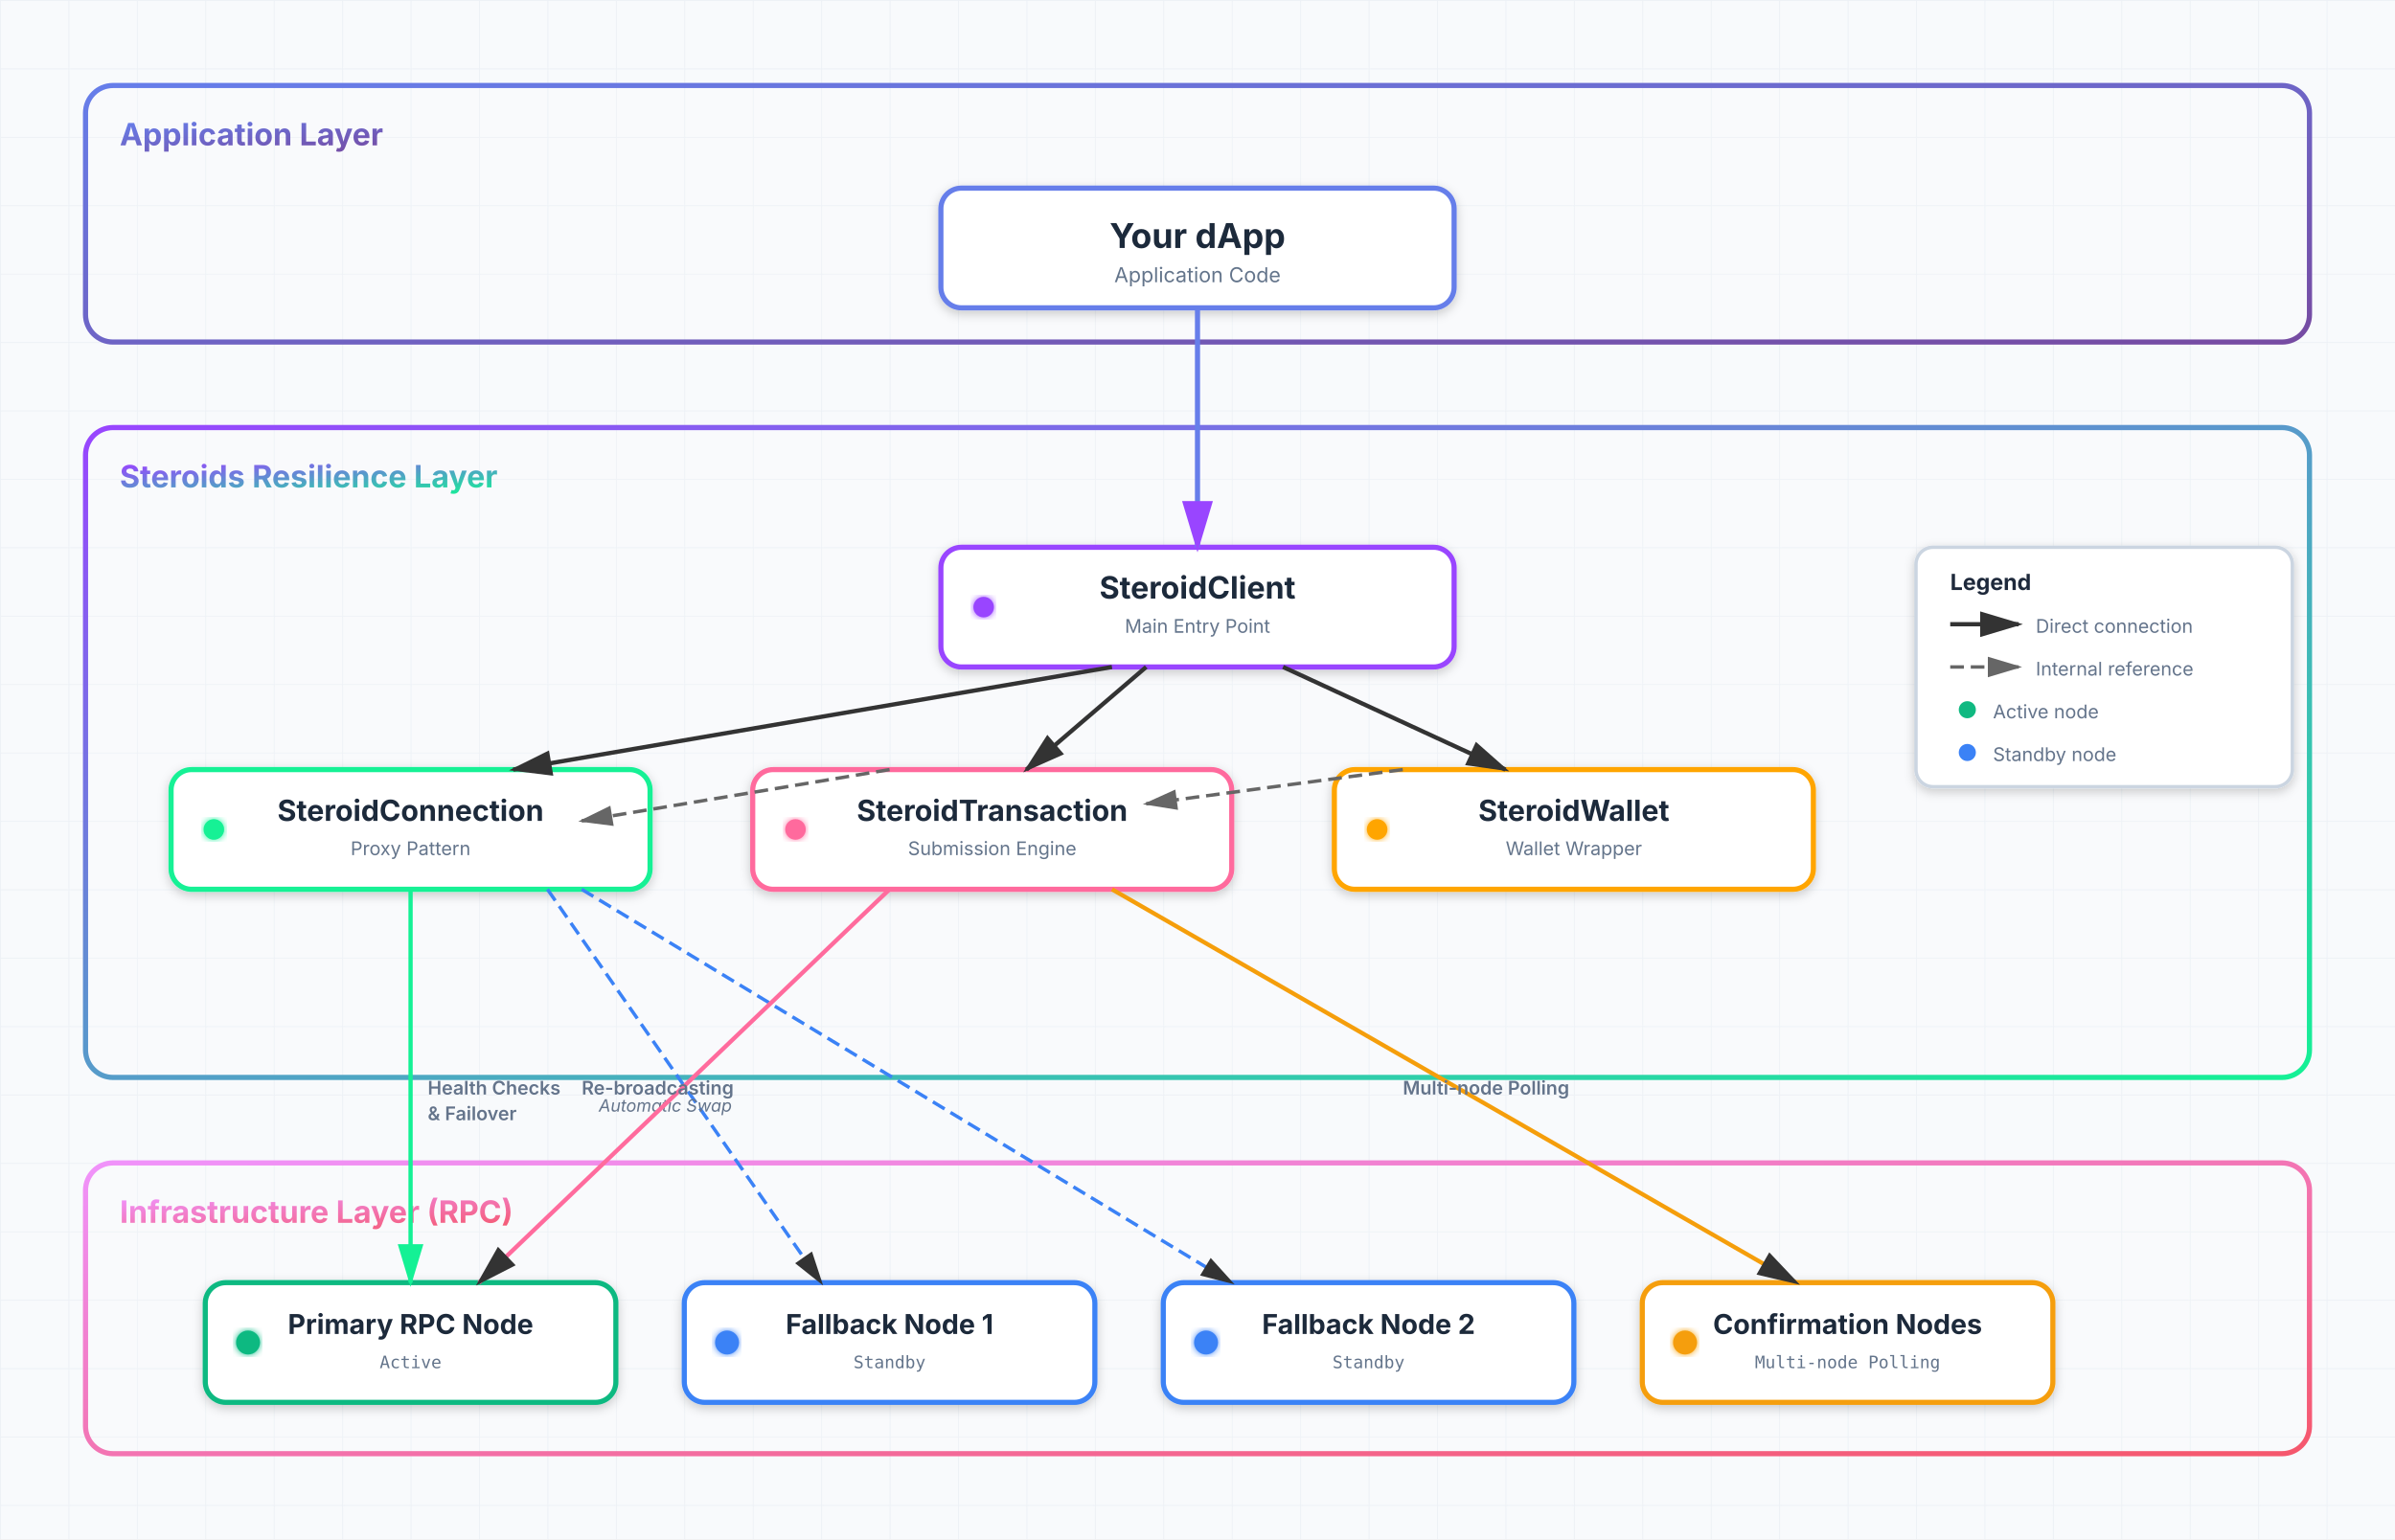
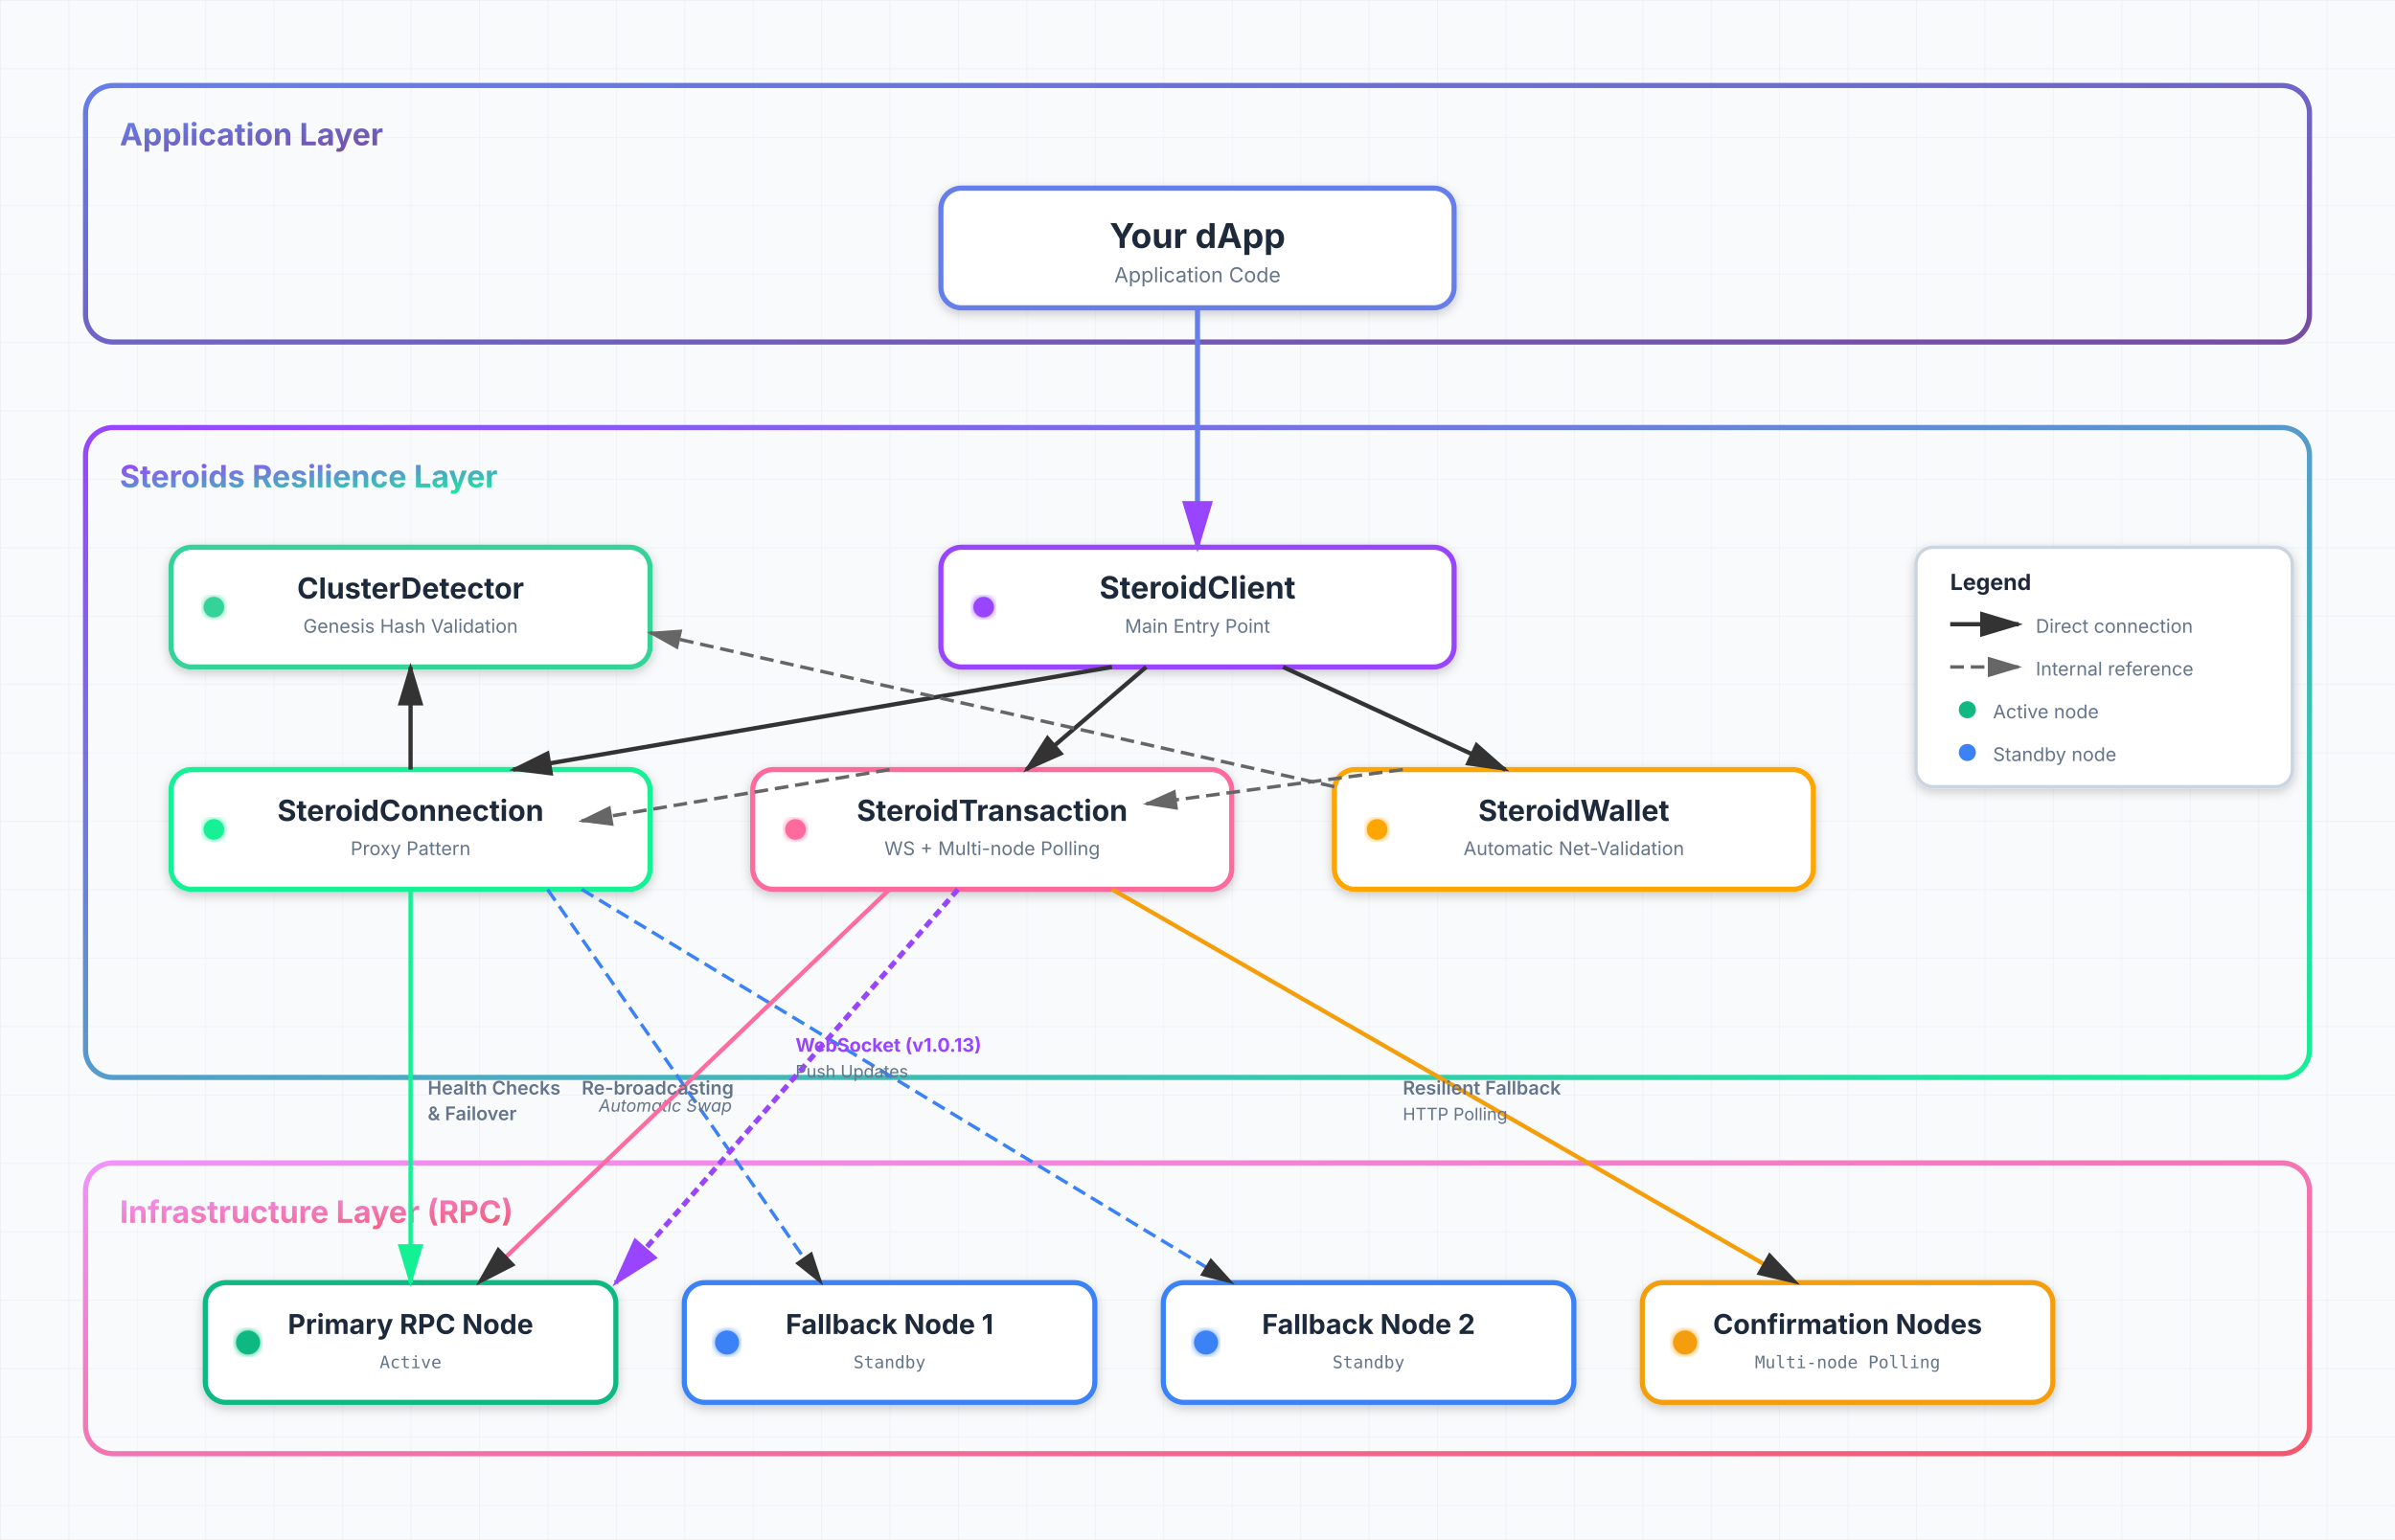
<svg xmlns="http://www.w3.org/2000/svg" viewBox="0 0 1400 900">
  <defs>
    <linearGradient id="appGrad" x1="0%" y1="0%" x2="100%" y2="100%">
      <stop offset="0%" style="stop-color:#667eea;stop-opacity:1" />
      <stop offset="100%" style="stop-color:#764ba2;stop-opacity:1" />
    </linearGradient>
    <linearGradient id="steroidsGrad" x1="0%" y1="0%" x2="100%" y2="100%">
      <stop offset="0%" style="stop-color:#9945FF;stop-opacity:1" />
      <stop offset="100%" style="stop-color:#14F195;stop-opacity:1" />
    </linearGradient>
    <linearGradient id="infraGrad" x1="0%" y1="0%" x2="100%" y2="100%">
      <stop offset="0%" style="stop-color:#f093fb;stop-opacity:1" />
      <stop offset="100%" style="stop-color:#f5576c;stop-opacity:1" />
    </linearGradient>
    <marker id="arrowSolid" markerWidth="10" markerHeight="10" refX="9" refY="3" orient="auto">
      <polygon points="0 0, 10 3, 0 6" fill="#333333" />
    </marker>
    <marker id="arrowDashed" markerWidth="10" markerHeight="10" refX="9" refY="3" orient="auto">
      <polygon points="0 0, 10 3, 0 6" fill="#666666" />
    </marker>
    <marker id="arrowGreen" markerWidth="10" markerHeight="10" refX="9" refY="3" orient="auto">
      <polygon points="0 0, 10 3, 0 6" fill="#14F195" />
    </marker>
    <marker id="arrowPurple" markerWidth="10" markerHeight="10" refX="9" refY="3" orient="auto">
      <polygon points="0 0, 10 3, 0 6" fill="#9945FF" />
    </marker>
    <filter id="shadow" x="-50%" y="-50%" width="200%" height="200%">
      <feGaussianBlur in="SourceAlpha" stdDeviation="3" />
      <feOffset dx="0" dy="2" result="offsetblur" />
      <feComponentTransfer>
        <feFuncA type="linear" slope="0.2" />
      </feComponentTransfer>
      <feMerge>
        <feMergeNode />
        <feMergeNode in="SourceGraphic" />
      </feMerge>
    </filter>
    <filter id="glow">
      <feGaussianBlur stdDeviation="2" result="coloredBlur" />
      <feMerge>
        <feMergeNode in="coloredBlur" />
        <feMergeNode in="SourceGraphic" />
      </feMerge>
    </filter>
  </defs>
  <rect width="1400" height="900" fill="#F8FAFC" />
  <pattern id="grid" width="40" height="40" patternUnits="userSpaceOnUse">
    <path d="M 40 0 L 0 0 0 40" fill="none" stroke="#E2E8F0" stroke-width="1" opacity="0.5" />
  </pattern>
  <rect width="1400" height="900" fill="url(#grid)" />
  <g id="application-layer">
    <rect x="50" y="50" width="1300" height="150" rx="16" fill="#FFFFFF" stroke="url(#appGrad)" stroke-width="3" opacity="0.1" />
    <rect x="50" y="50" width="1300" height="150" rx="16" fill="none" stroke="url(#appGrad)" stroke-width="3" />
    <text x="70" y="85" font-family="'SF Pro Display', system-ui, sans-serif" font-size="18" font-weight="700" fill="url(#appGrad)">
      Application Layer
    </text>
    <g id="app-node" filter="url(#shadow)">
      <rect x="550" y="110" width="300" height="70" rx="12" fill="#FFFFFF" stroke="#667eea" stroke-width="3" />
      <text x="700" y="145" font-family="'SF Pro Display', system-ui, sans-serif" font-size="20" font-weight="700" fill="#1E293B" text-anchor="middle">
        Your dApp
      </text>
      <text x="700" y="165" font-family="'SF Pro Text', system-ui, sans-serif" font-size="12" fill="#64748B" text-anchor="middle">
        Application Code
      </text>
    </g>
  </g>
  <g id="steroids-layer">
    <rect x="50" y="250" width="1300" height="380" rx="16" fill="#FFFFFF" stroke="url(#steroidsGrad)" stroke-width="3" opacity="0.1" />
    <rect x="50" y="250" width="1300" height="380" rx="16" fill="none" stroke="url(#steroidsGrad)" stroke-width="3" />
    <text x="70" y="285" font-family="'SF Pro Display', system-ui, sans-serif" font-size="18" font-weight="700" fill="url(#steroidsGrad)">
      Steroids Resilience Layer
    </text>
    <g id="client-node" filter="url(#shadow)">
      <rect x="550" y="320" width="300" height="70" rx="12" fill="#FFFFFF" stroke="#9945FF" stroke-width="3" />
      <circle cx="575" cy="355" r="6" fill="#9945FF" filter="url(#glow)" />
      <text x="700" y="350" font-family="'SF Pro Display', system-ui, sans-serif" font-size="18" font-weight="700" fill="#1E293B" text-anchor="middle">
        SteroidClient
      </text>
      <text x="700" y="370" font-family="'SF Pro Text', system-ui, sans-serif" font-size="11" fill="#64748B" text-anchor="middle">
        Main Entry Point
      </text>
    </g>
    <g id="conn-node" filter="url(#shadow)">
      <rect x="100" y="450" width="280" height="70" rx="12" fill="#FFFFFF" stroke="#14F195" stroke-width="3" />
      <circle cx="125" cy="485" r="6" fill="#14F195" filter="url(#glow)" />
      <text x="240" y="480" font-family="'SF Pro Display', system-ui, sans-serif" font-size="17" font-weight="700" fill="#1E293B" text-anchor="middle">
        SteroidConnection
      </text>
      <text x="240" y="500" font-family="'SF Pro Text', system-ui, sans-serif" font-size="11" fill="#64748B" text-anchor="middle">
        Proxy Pattern
      </text>
    </g>
    <g id="tx-node" filter="url(#shadow)">
      <rect x="440" y="450" width="280" height="70" rx="12" fill="#FFFFFF" stroke="#FF6B9D" stroke-width="3" />
      <circle cx="465" cy="485" r="6" fill="#FF6B9D" filter="url(#glow)" />
      <text x="580" y="480" font-family="'SF Pro Display', system-ui, sans-serif" font-size="17" font-weight="700" fill="#1E293B" text-anchor="middle">
        SteroidTransaction
      </text>
      <text x="580" y="500" font-family="'SF Pro Text', system-ui, sans-serif" font-size="11" fill="#64748B" text-anchor="middle">
-         Submission Engine
+         WS + Multi-node Polling
+       </text>
+     </g>
+     <g id="detector-node" filter="url(#shadow)">
+       <rect x="100" y="320" width="280" height="70" rx="12" fill="#FFFFFF" stroke="#34D399" stroke-width="3" />
+       <circle cx="125" cy="355" r="6" fill="#34D399" filter="url(#glow)" />
+       <text x="240" y="350" font-family="'SF Pro Display', system-ui, sans-serif" font-size="17" font-weight="700" fill="#1E293B" text-anchor="middle">
+         ClusterDetector
+       </text>
+       <text x="240" y="370" font-family="'SF Pro Text', system-ui, sans-serif" font-size="11" fill="#64748B" text-anchor="middle">
+         Genesis Hash Validation
      </text>
    </g>
    <g id="wallet-node" filter="url(#shadow)">
      <rect x="780" y="450" width="280" height="70" rx="12" fill="#FFFFFF" stroke="#FFA500" stroke-width="3" />
      <circle cx="805" cy="485" r="6" fill="#FFA500" filter="url(#glow)" />
      <text x="920" y="480" font-family="'SF Pro Display', system-ui, sans-serif" font-size="17" font-weight="700" fill="#1E293B" text-anchor="middle">
        SteroidWallet
      </text>
      <text x="920" y="500" font-family="'SF Pro Text', system-ui, sans-serif" font-size="11" fill="#64748B" text-anchor="middle">
-         Wallet Wrapper
+         Automatic Net-Validation
      </text>
    </g>
    <path d="M 650 390 L 300 450" stroke="#333333" stroke-width="2.5" fill="none" marker-end="url(#arrowSolid)" />
    <path d="M 670 390 L 600 450" stroke="#333333" stroke-width="2.5" fill="none" marker-end="url(#arrowSolid)" />
    <path d="M 750 390 L 880 450" stroke="#333333" stroke-width="2.5" fill="none" marker-end="url(#arrowSolid)" />
+     <path d="M 240 450 L 240 390" stroke="#333333" stroke-width="2.5" fill="none" marker-end="url(#arrowSolid)" />
+     <path d="M 780 460 L 380 370" stroke="#666666" stroke-width="2" fill="none" stroke-dasharray="8,4" marker-end="url(#arrowDashed)" />
    <path d="M 520 450 L 340 480" stroke="#666666" stroke-width="2" fill="none" stroke-dasharray="8,4" marker-end="url(#arrowDashed)" />
    <path d="M 820 450 L 670 470" stroke="#666666" stroke-width="2" fill="none" stroke-dasharray="8,4" marker-end="url(#arrowDashed)" />
  </g>
  <g id="infra-layer">
    <rect x="50" y="680" width="1300" height="170" rx="16" fill="#FFFFFF" stroke="url(#infraGrad)" stroke-width="3" opacity="0.1" />
    <rect x="50" y="680" width="1300" height="170" rx="16" fill="none" stroke="url(#infraGrad)" stroke-width="3" />
    <text x="70" y="715" font-family="'SF Pro Display', system-ui, sans-serif" font-size="18" font-weight="700" fill="url(#infraGrad)">
      Infrastructure Layer (RPC)
    </text>
    <g id="primary-node" filter="url(#shadow)">
      <rect x="120" y="750" width="240" height="70" rx="12" fill="#FFFFFF" stroke="#10B981" stroke-width="3" />
      <circle cx="145" cy="785" r="7" fill="#10B981" filter="url(#glow)" />
      <text x="240" y="780" font-family="'SF Pro Display', system-ui, sans-serif" font-size="16" font-weight="700" fill="#1E293B" text-anchor="middle">
        Primary RPC Node
      </text>
      <text x="240" y="800" font-family="'SF Mono', monospace" font-size="10" fill="#64748B" text-anchor="middle">
        Active
      </text>
    </g>
    <g id="fallback1-node" filter="url(#shadow)">
      <rect x="400" y="750" width="240" height="70" rx="12" fill="#FFFFFF" stroke="#3B82F6" stroke-width="3" />
      <circle cx="425" cy="785" r="7" fill="#3B82F6" filter="url(#glow)" />
      <text x="520" y="780" font-family="'SF Pro Display', system-ui, sans-serif" font-size="16" font-weight="700" fill="#1E293B" text-anchor="middle">
        Fallback Node 1
      </text>
      <text x="520" y="800" font-family="'SF Mono', monospace" font-size="10" fill="#64748B" text-anchor="middle">
        Standby
      </text>
    </g>
    <g id="fallback2-node" filter="url(#shadow)">
      <rect x="680" y="750" width="240" height="70" rx="12" fill="#FFFFFF" stroke="#3B82F6" stroke-width="3" />
      <circle cx="705" cy="785" r="7" fill="#3B82F6" filter="url(#glow)" />
      <text x="800" y="780" font-family="'SF Pro Display', system-ui, sans-serif" font-size="16" font-weight="700" fill="#1E293B" text-anchor="middle">
        Fallback Node 2
      </text>
      <text x="800" y="800" font-family="'SF Mono', monospace" font-size="10" fill="#64748B" text-anchor="middle">
        Standby
      </text>
    </g>
    <g id="confirm-nodes" filter="url(#shadow)">
      <rect x="960" y="750" width="240" height="70" rx="12" fill="#FFFFFF" stroke="#F59E0B" stroke-width="3" />
      <circle cx="985" cy="785" r="7" fill="#F59E0B" filter="url(#glow)" />
      <text x="1080" y="780" font-family="'SF Pro Display', system-ui, sans-serif" font-size="16" font-weight="700" fill="#1E293B" text-anchor="middle">
        Confirmation Nodes
      </text>
      <text x="1080" y="800" font-family="'SF Mono', monospace" font-size="10" fill="#64748B" text-anchor="middle">
        Multi-node Polling
      </text>
    </g>
  </g>
  <path d="M 700 180 L 700 320" stroke="#667eea" stroke-width="3" fill="none" marker-end="url(#arrowPurple)" />
  <path d="M 240 520 L 240 750" stroke="#14F195" stroke-width="2.5" fill="none" marker-end="url(#arrowGreen)" />
  <text x="250" y="640" font-family="'SF Pro Text', system-ui, sans-serif" font-size="11" fill="#64748B" font-weight="600">
    Health Checks
  </text>
  <text x="250" y="655" font-family="'SF Pro Text', system-ui, sans-serif" font-size="11" fill="#64748B" font-weight="600">
    &amp; Failover
  </text>
  <path d="M 320 520 L 480 750" stroke="#3B82F6" stroke-width="2" fill="none" stroke-dasharray="8,4" marker-end="url(#arrowSolid)" />
  <text x="350" y="650" font-family="'SF Pro Text', system-ui, sans-serif" font-size="10" fill="#64748B" font-style="italic">
    Automatic Swap
  </text>
  <path d="M 340 520 L 720 750" stroke="#3B82F6" stroke-width="2" fill="none" stroke-dasharray="8,4" marker-end="url(#arrowSolid)" />
  <path d="M 520 520 L 280 750" stroke="#FF6B9D" stroke-width="2.5" fill="none" marker-end="url(#arrowSolid)" />
  <text x="340" y="640" font-family="'SF Pro Text', system-ui, sans-serif" font-size="11" fill="#64748B" font-weight="600">
    Re-broadcasting
  </text>
+   <path d="M 560 520 L 360 750" stroke="#9945FF" stroke-width="3" fill="none" stroke-dasharray="5,3" marker-end="url(#arrowPurple)" />
+   <text x="465" y="615" font-family="'SF Pro Text', system-ui, sans-serif" font-size="11" fill="#9945FF" font-weight="700">
+     WebSocket (v1.0.13)
+   </text>
+   <text x="465" y="630" font-family="'SF Pro Text', system-ui, sans-serif" font-size="10" fill="#64748B">
+     Push Updates
+   </text>
  <path d="M 650 520 L 1050 750" stroke="#F59E0B" stroke-width="2.5" fill="none" marker-end="url(#arrowSolid)" />
  <text x="820" y="640" font-family="'SF Pro Text', system-ui, sans-serif" font-size="11" fill="#64748B" font-weight="600">
-     Multi-node Polling
+     Resilient Fallback
+   </text>
+   <text x="820" y="655" font-family="'SF Pro Text', system-ui, sans-serif" font-size="10" fill="#64748B">
+     HTTP Polling
  </text>
  <g id="legend">
    <rect x="1120" y="320" width="220" height="140" rx="10" fill="#FFFFFF" stroke="#CBD5E1" stroke-width="2" filter="url(#shadow)" />
    <text x="1140" y="345" font-family="'SF Pro Display', system-ui, sans-serif" font-size="13" font-weight="700" fill="#1E293B">
      Legend
    </text>
    <line x1="1140" y1="365" x2="1180" y2="365" stroke="#333333" stroke-width="2.5" marker-end="url(#arrowSolid)" />
    <text x="1190" y="370" font-family="'SF Pro Text', system-ui, sans-serif" font-size="11" fill="#64748B">
      Direct connection
    </text>
    <line x1="1140" y1="390" x2="1180" y2="390" stroke="#666666" stroke-width="2" stroke-dasharray="8,4" marker-end="url(#arrowDashed)" />
    <text x="1190" y="395" font-family="'SF Pro Text', system-ui, sans-serif" font-size="11" fill="#64748B">
      Internal reference
    </text>
    <circle cx="1150" cy="415" r="5" fill="#10B981" />
    <text x="1165" y="420" font-family="'SF Pro Text', system-ui, sans-serif" font-size="11" fill="#64748B">
      Active node
    </text>
    <circle cx="1150" cy="440" r="5" fill="#3B82F6" />
    <text x="1165" y="445" font-family="'SF Pro Text', system-ui, sans-serif" font-size="11" fill="#64748B">
      Standby node
    </text>
  </g>
</svg>
